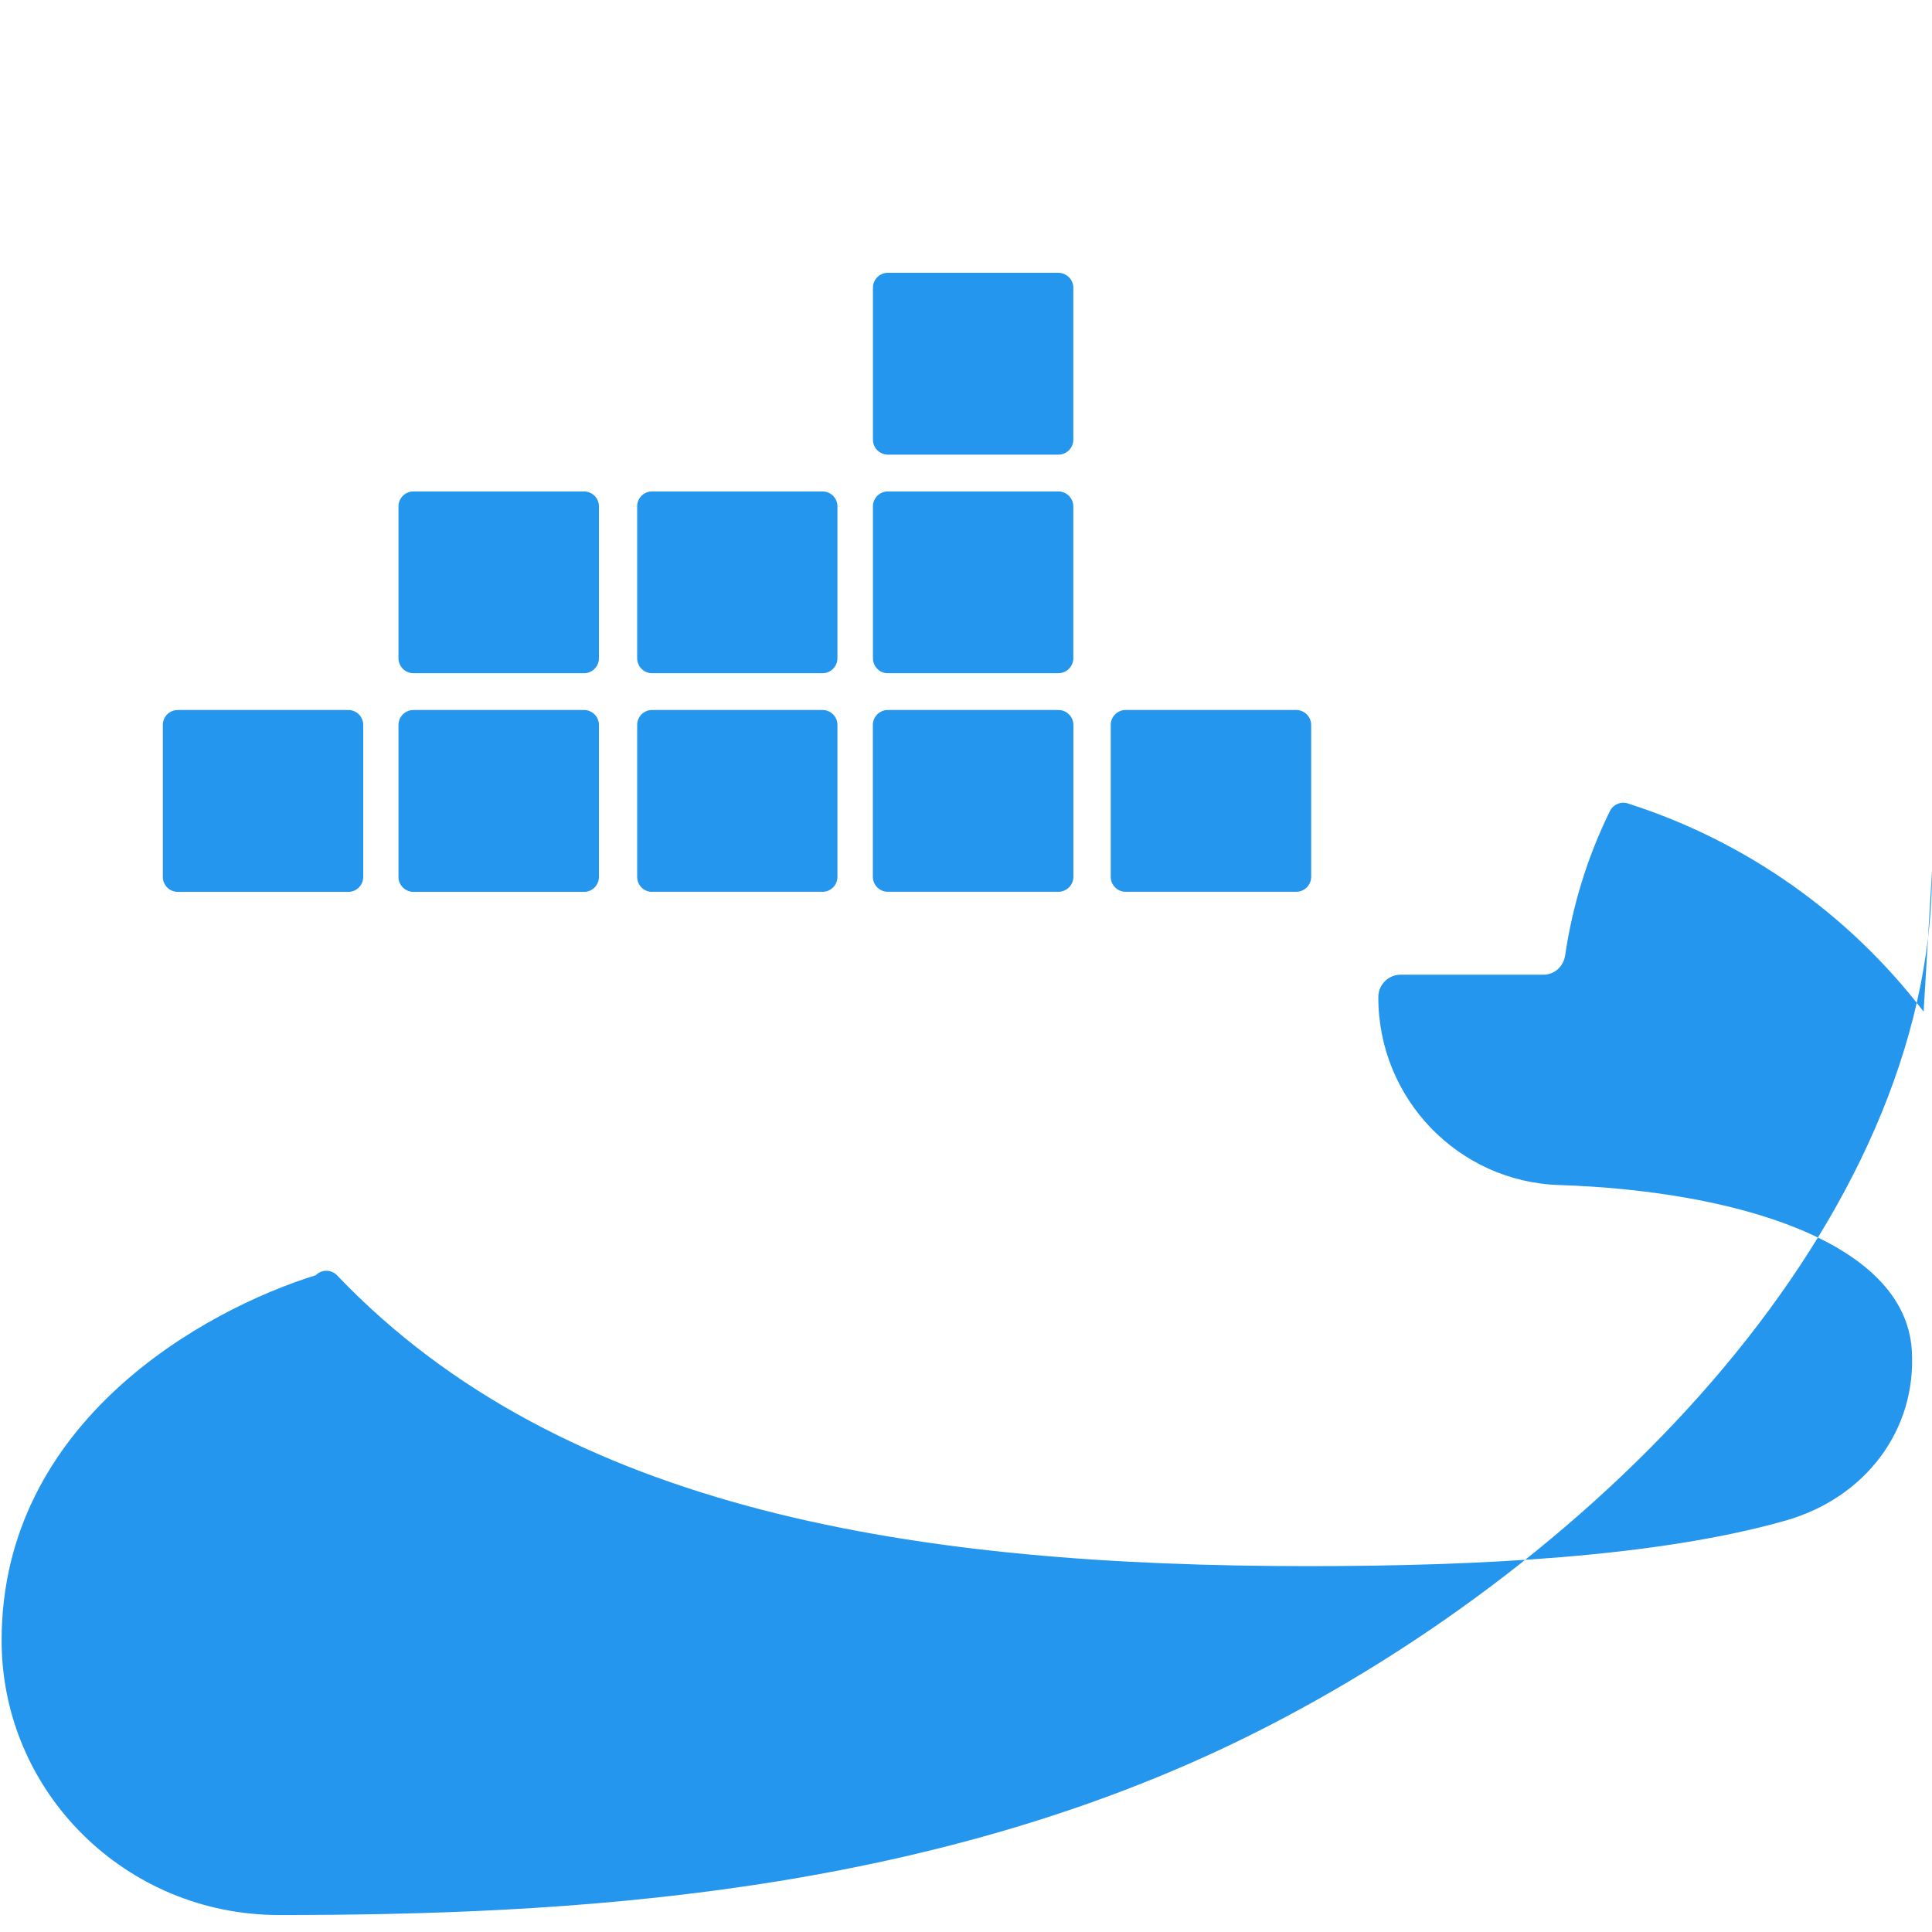
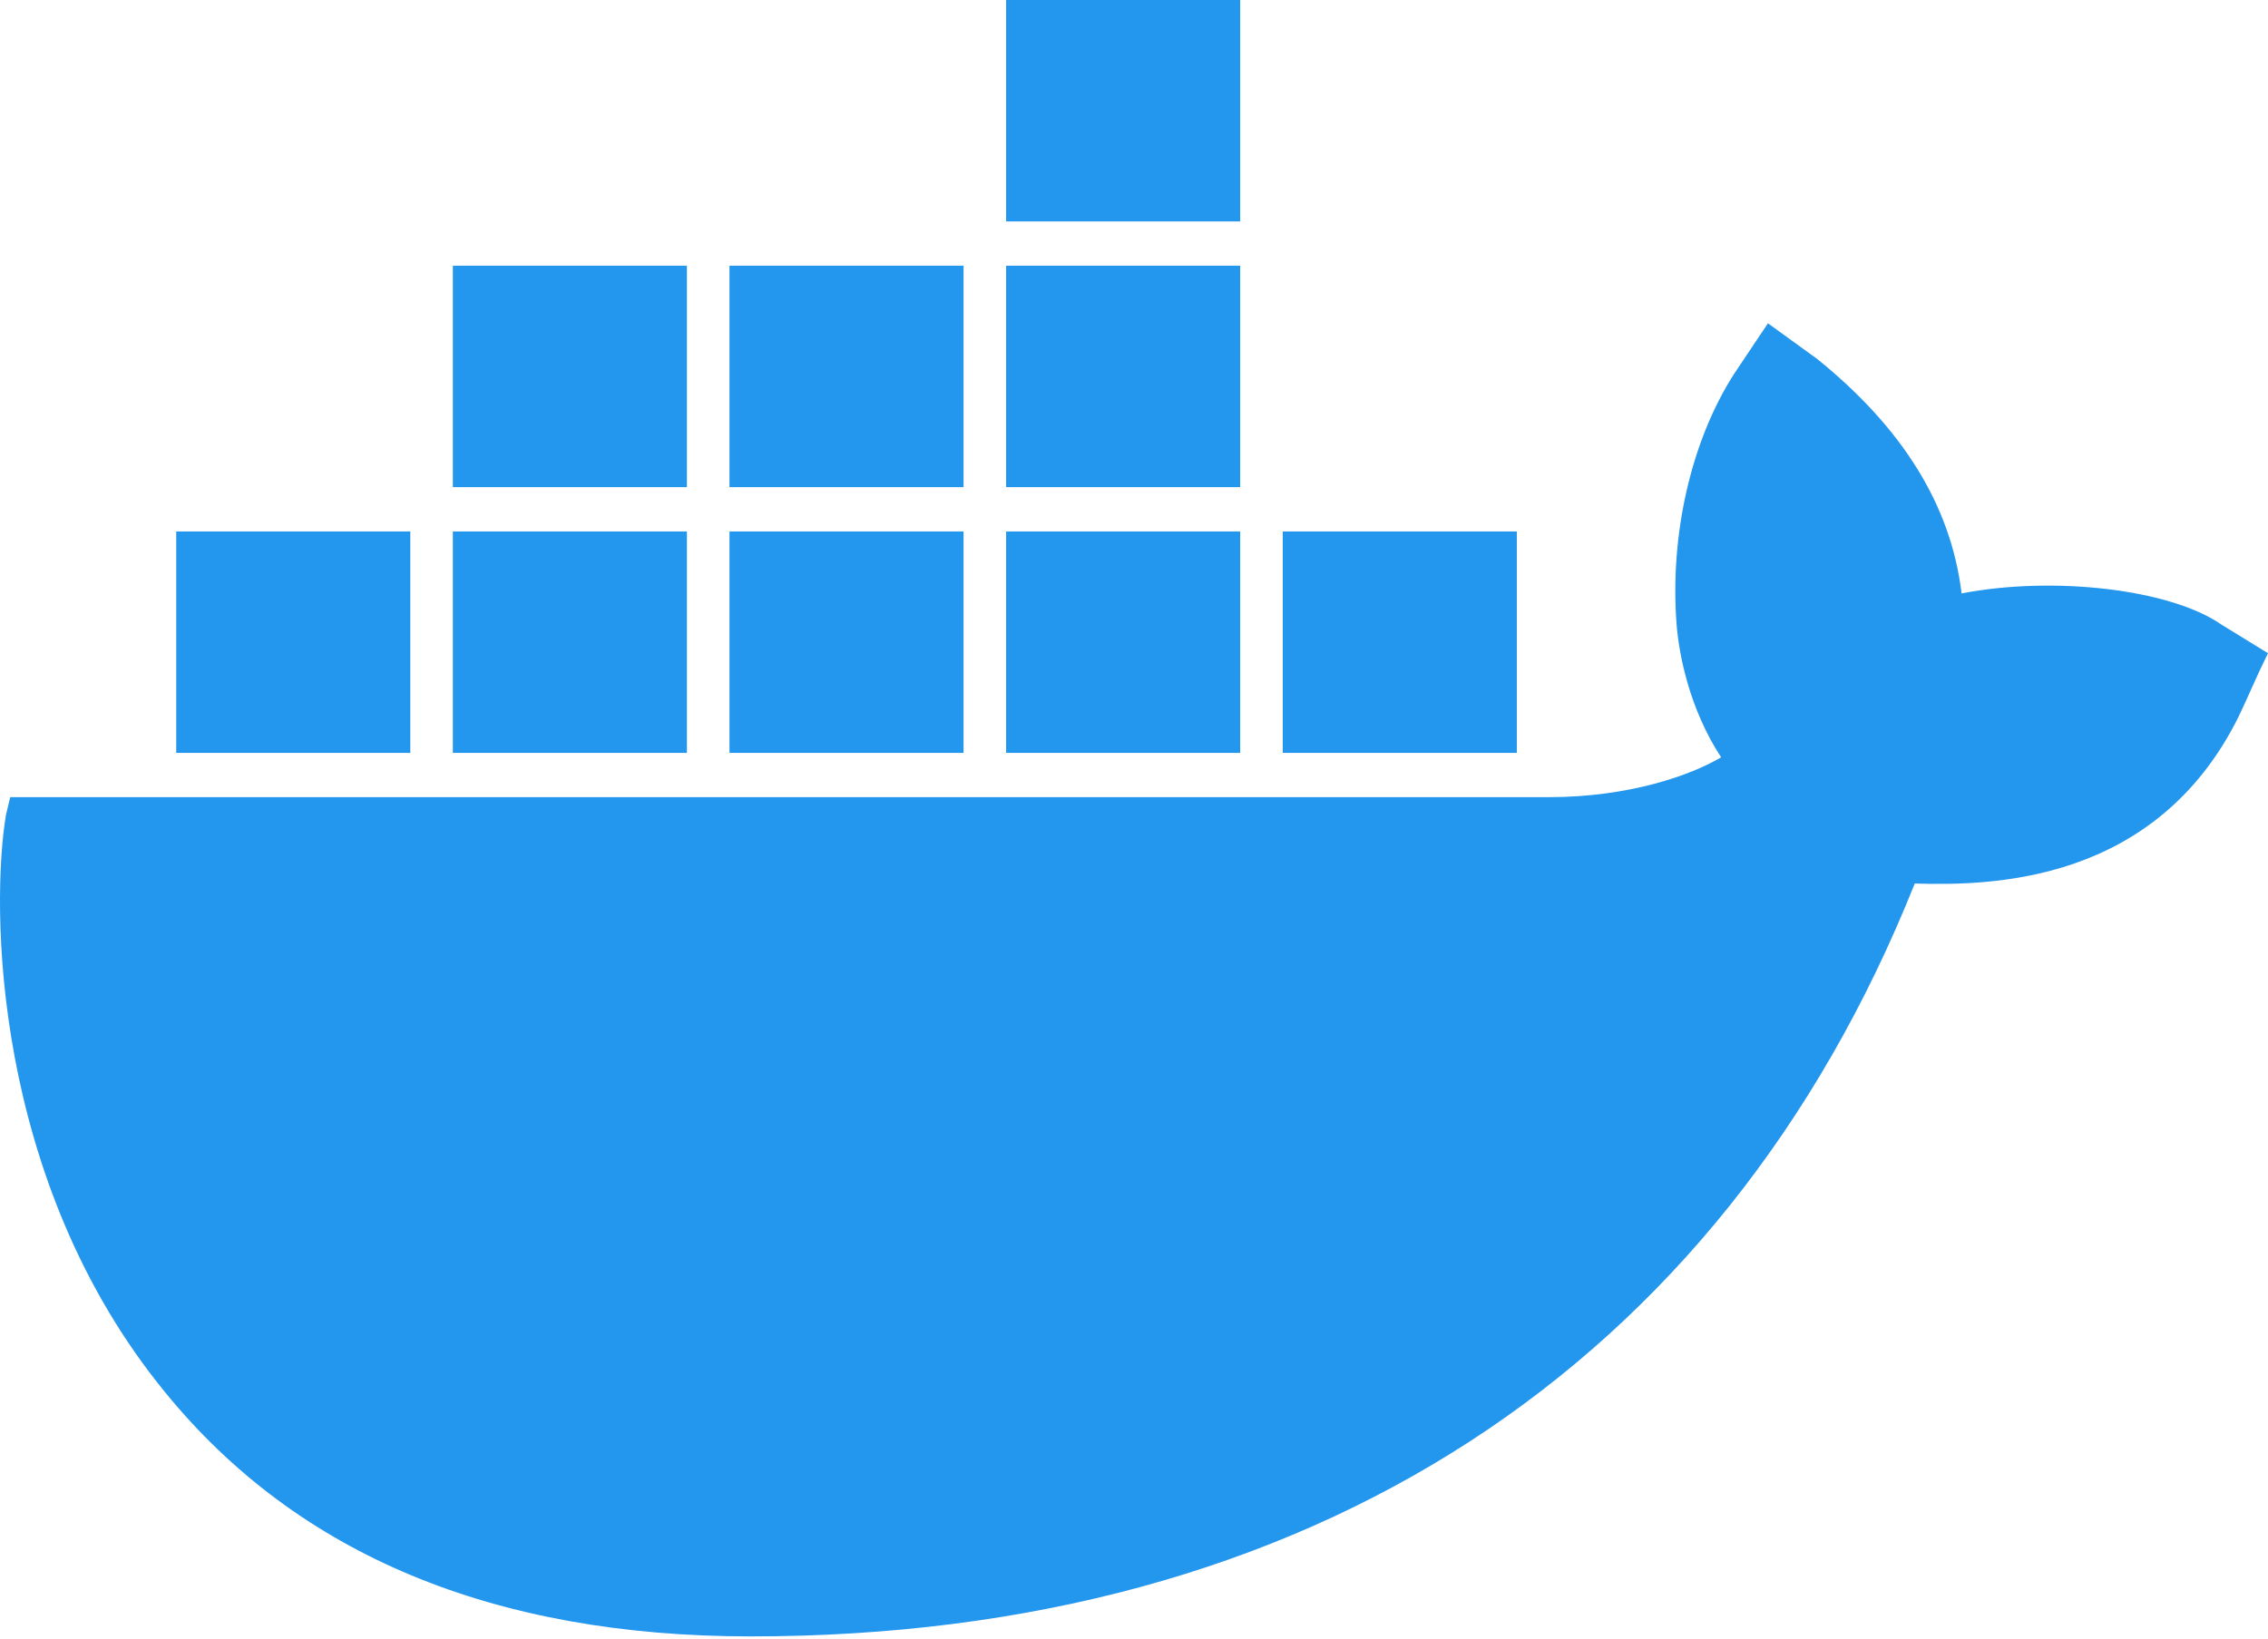
- <svg xmlns="http://www.w3.org/2000/svg" viewBox="0 0 24 24">
-   <path fill="#2496ED" d="M13.983 11.078h2.119a.186.186 0 00.186-.185V9.006a.186.186 0 00-.186-.186h-2.119a.185.185 0 00-.185.185v1.888c0 .102.083.185.185.185m-2.954-5.43h2.118a.186.186 0 00.186-.186V3.574a.186.186 0 00-.186-.185h-2.118a.185.185 0 00-.185.185v1.888c0 .102.082.185.185.185m0 2.716h2.118a.187.187 0 00.186-.186V6.29a.186.186 0 00-.186-.185h-2.118a.185.185 0 00-.185.185v1.887c0 .102.082.186.185.186m-2.93 0h2.12a.186.186 0 00.184-.186V6.29a.185.185 0 00-.185-.185H8.1a.185.185 0 00-.185.185v1.887c0 .102.083.186.185.186m-2.964 0h2.119a.186.186 0 00.185-.186V6.29a.185.185 0 00-.185-.185H5.136a.186.186 0 00-.186.185v1.887c0 .102.084.186.186.186m5.893 2.715h2.119a.186.186 0 00.186-.185V9.006a.186.186 0 00-.186-.186h-2.119a.186.186 0 00-.186.185v1.888c0 .102.084.185.186.185m-2.93 0h2.12a.185.185 0 00.184-.185V9.006a.185.185 0 00-.184-.186H8.1a.185.185 0 00-.185.186v1.888c0 .102.083.185.185.185m-2.964 0h2.119a.185.185 0 00.185-.185V9.006a.185.185 0 00-.185-.186H5.136a.186.186 0 00-.186.186v1.888c0 .102.084.185.186.185m-2.928 0h2.119a.185.185 0 00.185-.185V9.006a.185.185 0 00-.185-.186H2.208a.185.185 0 00-.185.186v1.888c0 .102.083.185.185.185m21.688 1.488a7.502 7.502 0 00-3.664-2.583.185.185 0 00-.232.09c-.279.566-.465 1.17-.557 1.792-.02.138-.13.242-.269.242H17.4a.278.278 0 00-.278.277v.006c0 1.258.995 2.29 2.247 2.33 2.155.07 4.295.69 4.38 2.052.062.984-.57 1.834-1.574 2.118-1.597.452-3.81.564-5.918.564-4.832 0-9.25-.662-12.064-3.606a.184.184 0 00-.27-.008C2.544 16.27.02 17.653.02 20.378c0 1.884 1.542 3.411 3.446 3.411 3.518 0 8.012-.224 12.05-2.227 4.414-2.19 8.484-6.425 8.484-10.742" />
+ <svg xmlns="http://www.w3.org/2000/svg" width="256px" height="185px" viewBox="0 0 256 185" version="1.1" preserveAspectRatio="xMidYMid">
+   <g>
+     <path d="M250.716,70.497 C244.951,66.497 231.74,64.997 221.412,66.997 C220.211,56.998 214.687,48.248 205.079,40.498 L199.555,36.499 L195.711,42.248 C190.908,49.748 188.506,60.248 189.226,70.247 C189.466,73.747 190.667,79.997 194.27,85.497 C190.908,87.496 183.942,89.996 174.815,89.996 L1.155,89.996 L0.674,91.996 C-1.007,101.996 -1.007,133.245 18.689,157.244 C33.581,175.493 55.679,184.743 84.742,184.743 C147.673,184.743 194.27,154.494 216.128,99.746 C224.775,99.996 243.27,99.746 252.637,80.997 C252.877,80.497 253.358,79.497 255.039,75.747 L256,73.747 L250.716,70.497 L250.716,70.497 Z M139.987,0 L113.565,0 L113.565,24.999 L139.987,24.999 L139.987,0 L139.987,0 Z M139.987,29.999 L113.565,29.999 L113.565,54.998 L139.987,54.998 L139.987,29.999 L139.987,29.999 Z M108.761,29.999 L82.34,29.999 L82.34,54.998 L108.761,54.998 L108.761,29.999 L108.761,29.999 Z M77.536,29.999 L51.115,29.999 L51.115,54.998 L77.536,54.998 L77.536,29.999 L77.536,29.999 Z M46.311,59.998 L19.89,59.998 L19.89,84.997 L46.311,84.997 L46.311,59.998 L46.311,59.998 Z M77.536,59.998 L51.115,59.998 L51.115,84.997 L77.536,84.997 L77.536,59.998 L77.536,59.998 Z M108.761,59.998 L82.34,59.998 L82.34,84.997 L108.761,84.997 L108.761,59.998 L108.761,59.998 Z M139.987,59.998 L113.565,59.998 L113.565,84.997 L139.987,84.997 L139.987,59.998 L139.987,59.998 Z M171.212,59.998 L144.79,59.998 L144.79,84.997 L171.212,84.997 L171.212,59.998 L171.212,59.998 Z" fill="#2396ED" fill-rule="nonzero" />
+   </g>
</svg>
